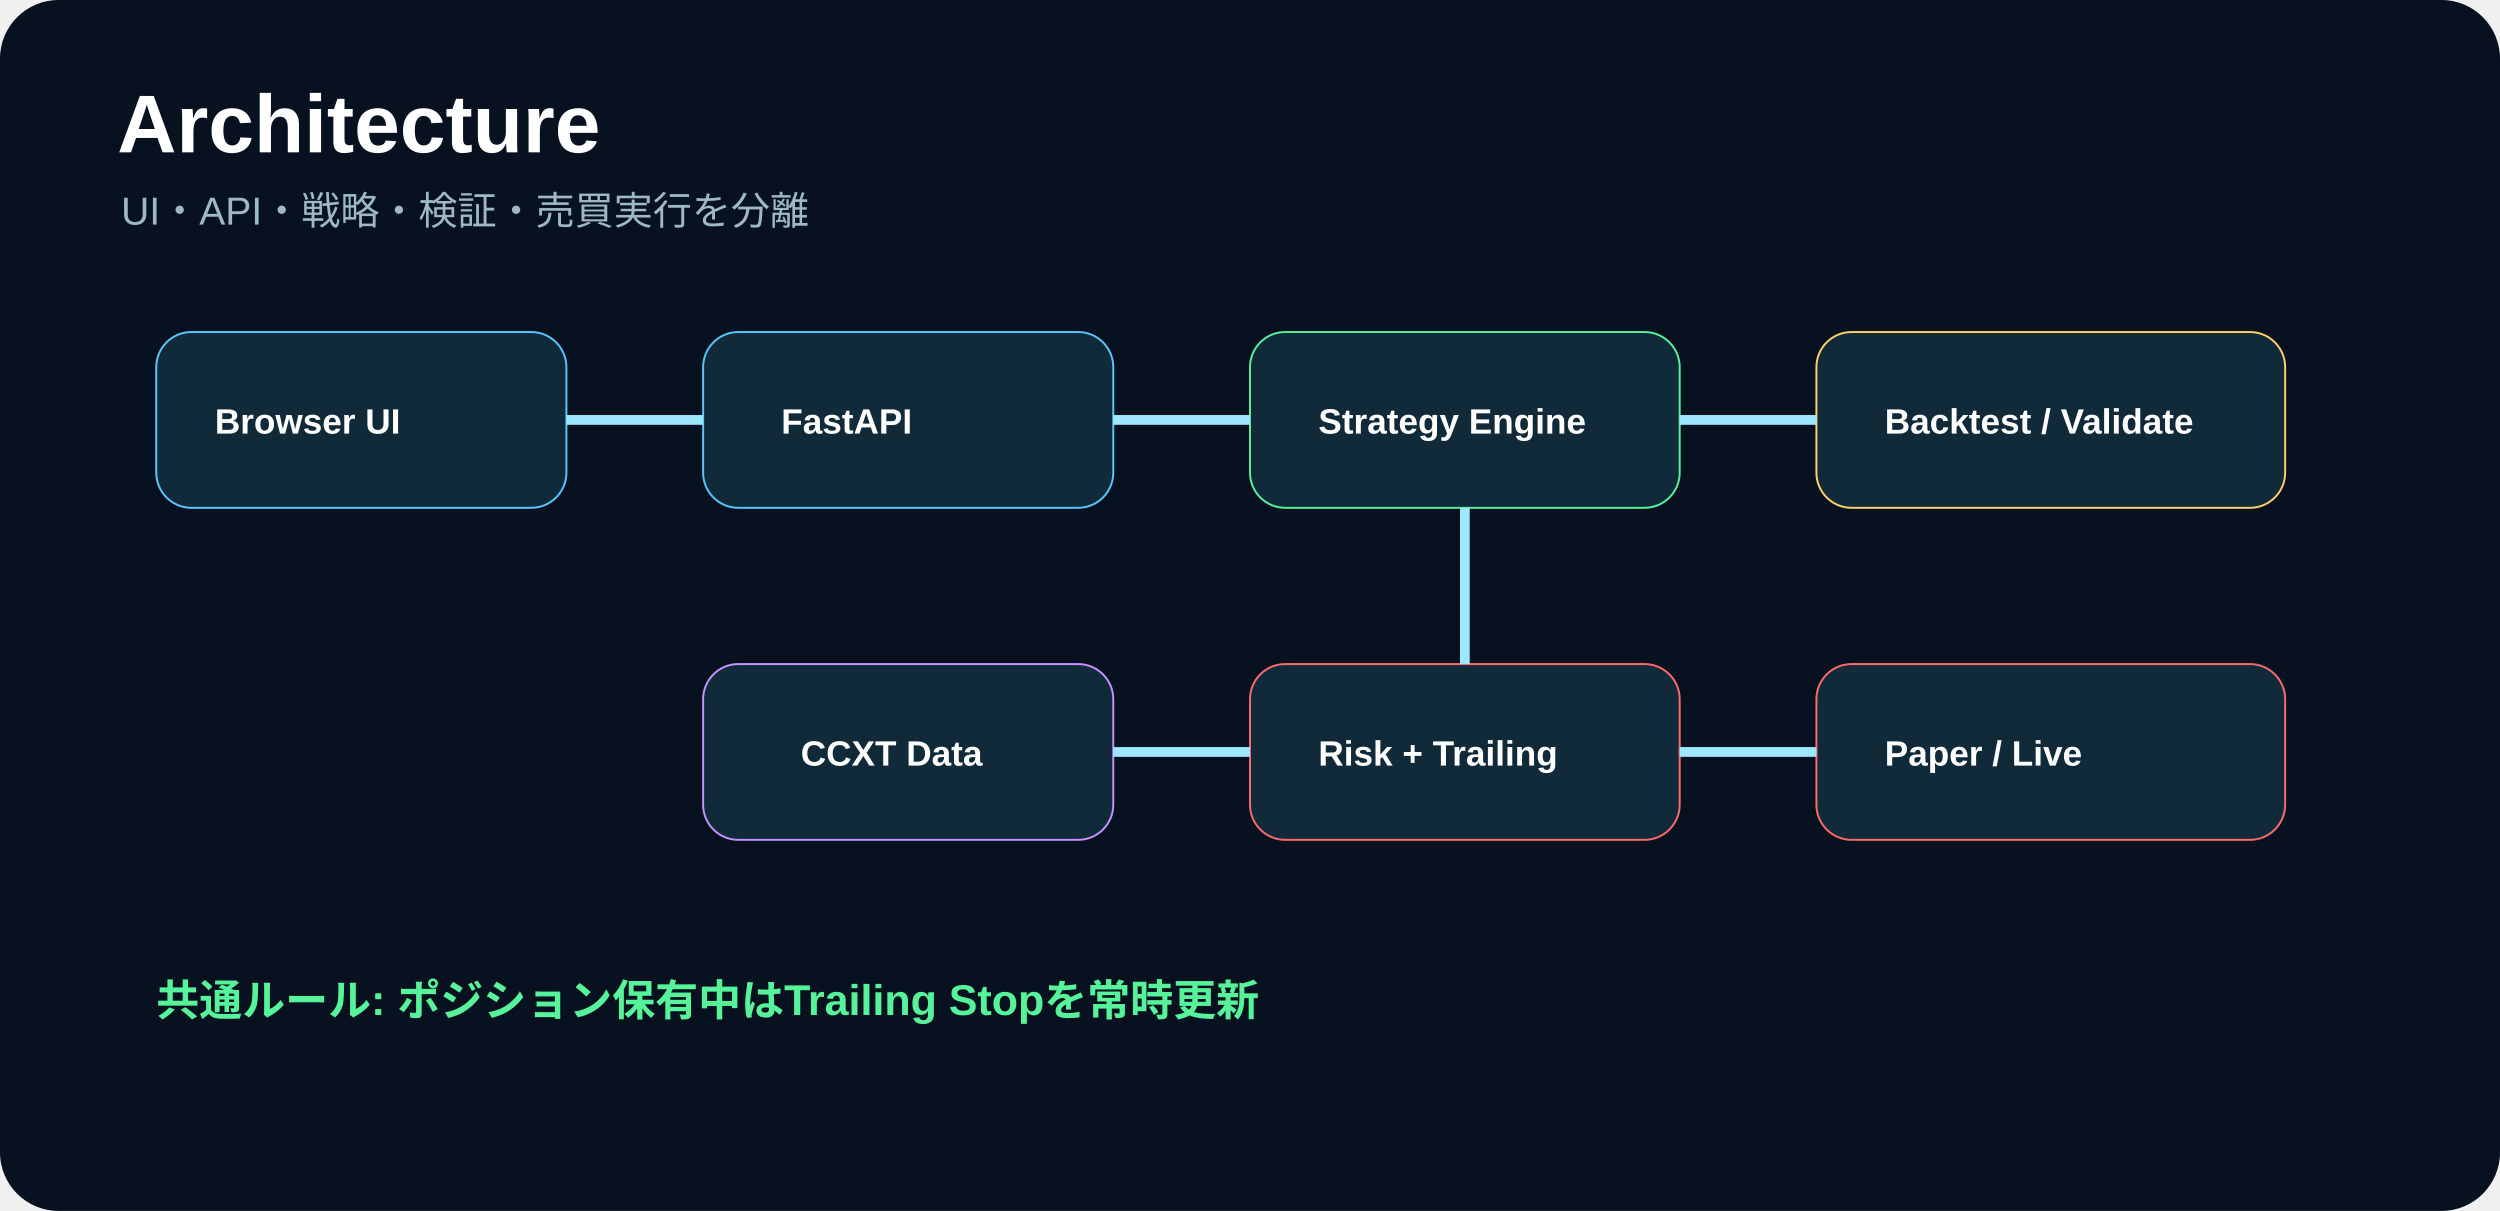
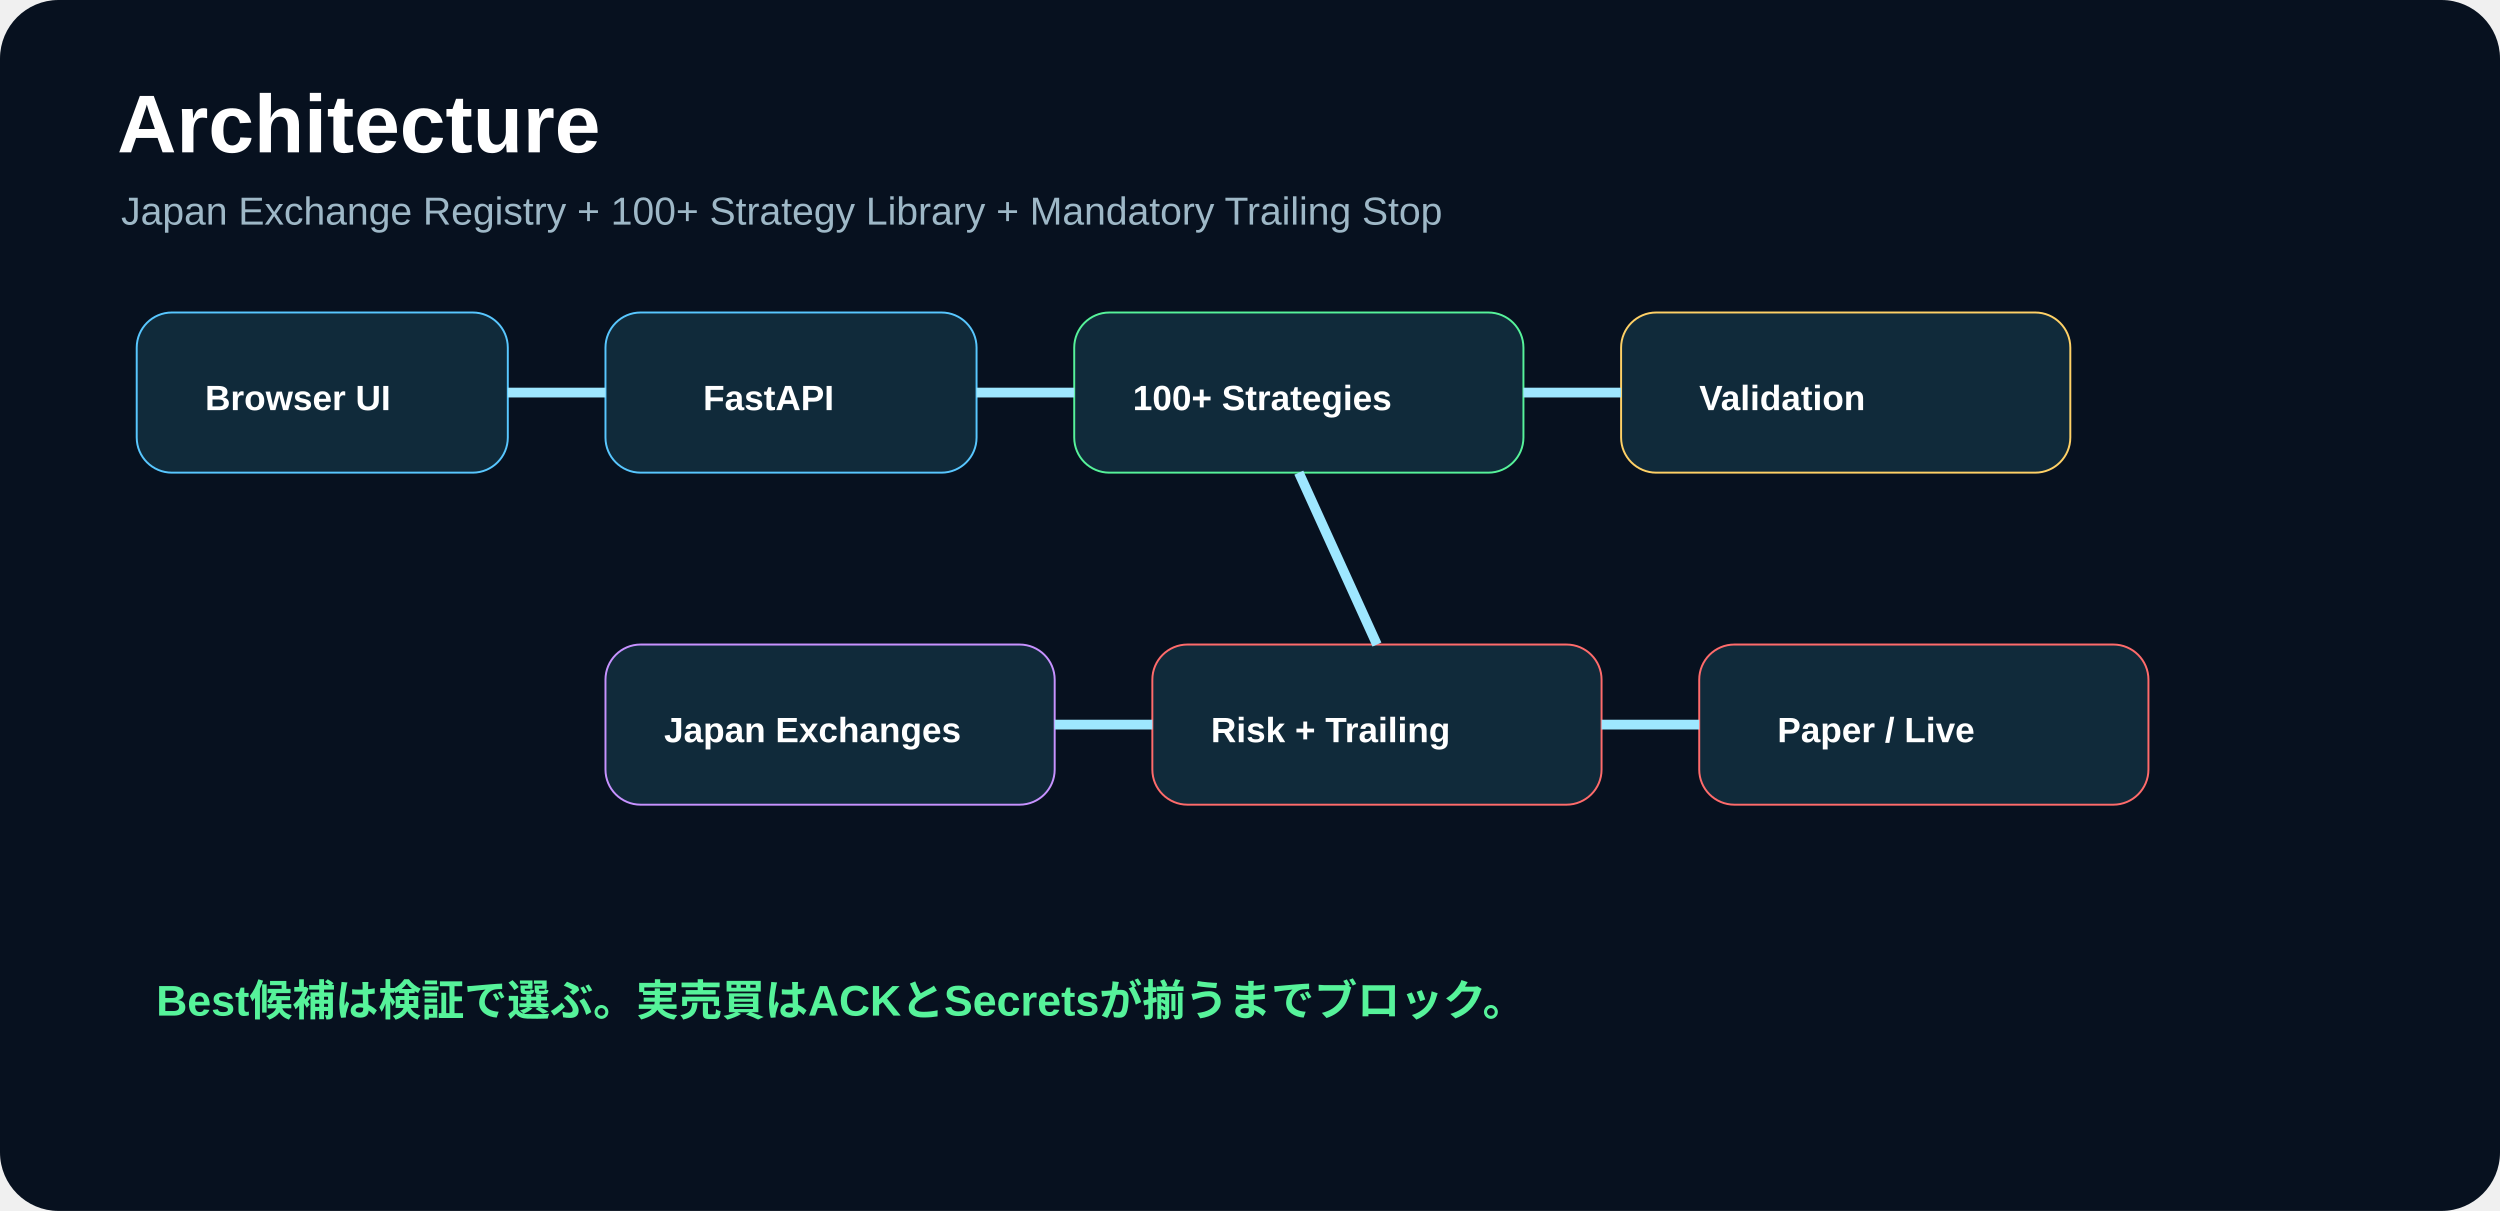
<svg xmlns="http://www.w3.org/2000/svg" width="1280" height="620" viewBox="0 0 1280 620">
  <rect width="1280" height="620" rx="30" fill="#07111f" />
  <text x="60" y="78" fill="#fff" font-family="Arial" font-size="42" font-weight="800">Architecture</text>
-   <text x="62" y="115" fill="#9eb8c7" font-family="Arial" font-size="20">UI・API・戦略・検証・売買実行を分離</text>
+   <text x="62" y="115" fill="#9eb8c7" font-family="Arial" font-size="20">Japan Exchange Registry + 100+ Strategy Library + Mandatory Trailing Stop</text>
  <g font-family="Arial" font-size="18">
-     <rect x="80" y="170" width="210" height="90" rx="18" fill="#102a3a" stroke="#58c7ff" />
-     <text x="110" y="222" fill="#fff" font-weight="700">Browser UI</text>
-     <rect x="360" y="170" width="210" height="90" rx="18" fill="#102a3a" stroke="#58c7ff" />
-     <text x="400" y="222" fill="#fff" font-weight="700">FastAPI</text>
-     <rect x="640" y="170" width="220" height="90" rx="18" fill="#102a3a" stroke="#56f39a" />
-     <text x="675" y="222" fill="#fff" font-weight="700">Strategy Engine</text>
-     <rect x="930" y="170" width="240" height="90" rx="18" fill="#102a3a" stroke="#ffd166" />
-     <text x="965" y="222" fill="#fff" font-weight="700">Backtest / Validate</text>
-     <rect x="360" y="340" width="210" height="90" rx="18" fill="#102a3a" stroke="#c792ff" />
-     <text x="410" y="392" fill="#fff" font-weight="700">CCXT Data</text>
-     <rect x="640" y="340" width="220" height="90" rx="18" fill="#102a3a" stroke="#ff6b6b" />
-     <text x="675" y="392" fill="#fff" font-weight="700">Risk + Trailing</text>
-     <rect x="930" y="340" width="240" height="90" rx="18" fill="#102a3a" stroke="#ff6b6b" />
-     <text x="965" y="392" fill="#fff" font-weight="700">Paper / Live</text>
+     <rect x="70" y="160" width="190" height="82" rx="18" fill="#102a3a" stroke="#58c7ff" />
+     <text x="105" y="210" fill="#fff" font-weight="700">Browser UI</text>
+     <rect x="310" y="160" width="190" height="82" rx="18" fill="#102a3a" stroke="#58c7ff" />
+     <text x="360" y="210" fill="#fff" font-weight="700">FastAPI</text>
+     <rect x="550" y="160" width="230" height="82" rx="18" fill="#102a3a" stroke="#56f39a" />
+     <text x="580" y="210" fill="#fff" font-weight="700">100+ Strategies</text>
+     <rect x="830" y="160" width="230" height="82" rx="18" fill="#102a3a" stroke="#ffd166" />
+     <text x="870" y="210" fill="#fff" font-weight="700">Validation</text>
+     <rect x="310" y="330" width="230" height="82" rx="18" fill="#102a3a" stroke="#c792ff" />
+     <text x="340" y="380" fill="#fff" font-weight="700">Japan Exchanges</text>
+     <rect x="590" y="330" width="230" height="82" rx="18" fill="#102a3a" stroke="#ff6b6b" />
+     <text x="620" y="380" fill="#fff" font-weight="700">Risk + Trailing</text>
+     <rect x="870" y="330" width="230" height="82" rx="18" fill="#102a3a" stroke="#ff6b6b" />
+     <text x="910" y="380" fill="#fff" font-weight="700">Paper / Live</text>
  </g>
  <g stroke="#9ee7ff" stroke-width="5">
-     <line x1="290" y1="215" x2="360" y2="215" />
-     <line x1="570" y1="215" x2="640" y2="215" />
-     <line x1="860" y1="215" x2="930" y2="215" />
-     <line x1="750" y1="260" x2="750" y2="340" />
-     <line x1="570" y1="385" x2="640" y2="385" />
-     <line x1="860" y1="385" x2="930" y2="385" />
+     <line x1="260" y1="201" x2="310" y2="201" />
+     <line x1="500" y1="201" x2="550" y2="201" />
+     <line x1="780" y1="201" x2="830" y2="201" />
+     <line x1="665" y1="242" x2="705" y2="330" />
+     <line x1="540" y1="371" x2="590" y2="371" />
+     <line x1="820" y1="371" x2="870" y2="371" />
  </g>
-   <text x="80" y="520" fill="#56f39a" font-family="Arial" font-size="22" font-weight="700">共通ルール: ポジション保有中はTrailing Stopを常時更新</text>
+   <text x="80" y="520" fill="#56f39a" font-family="Arial" font-size="22" font-weight="700">Best候補は検証で選ぶ。実売買はACKとSecretsが揃うまでブロック。</text>
</svg>
